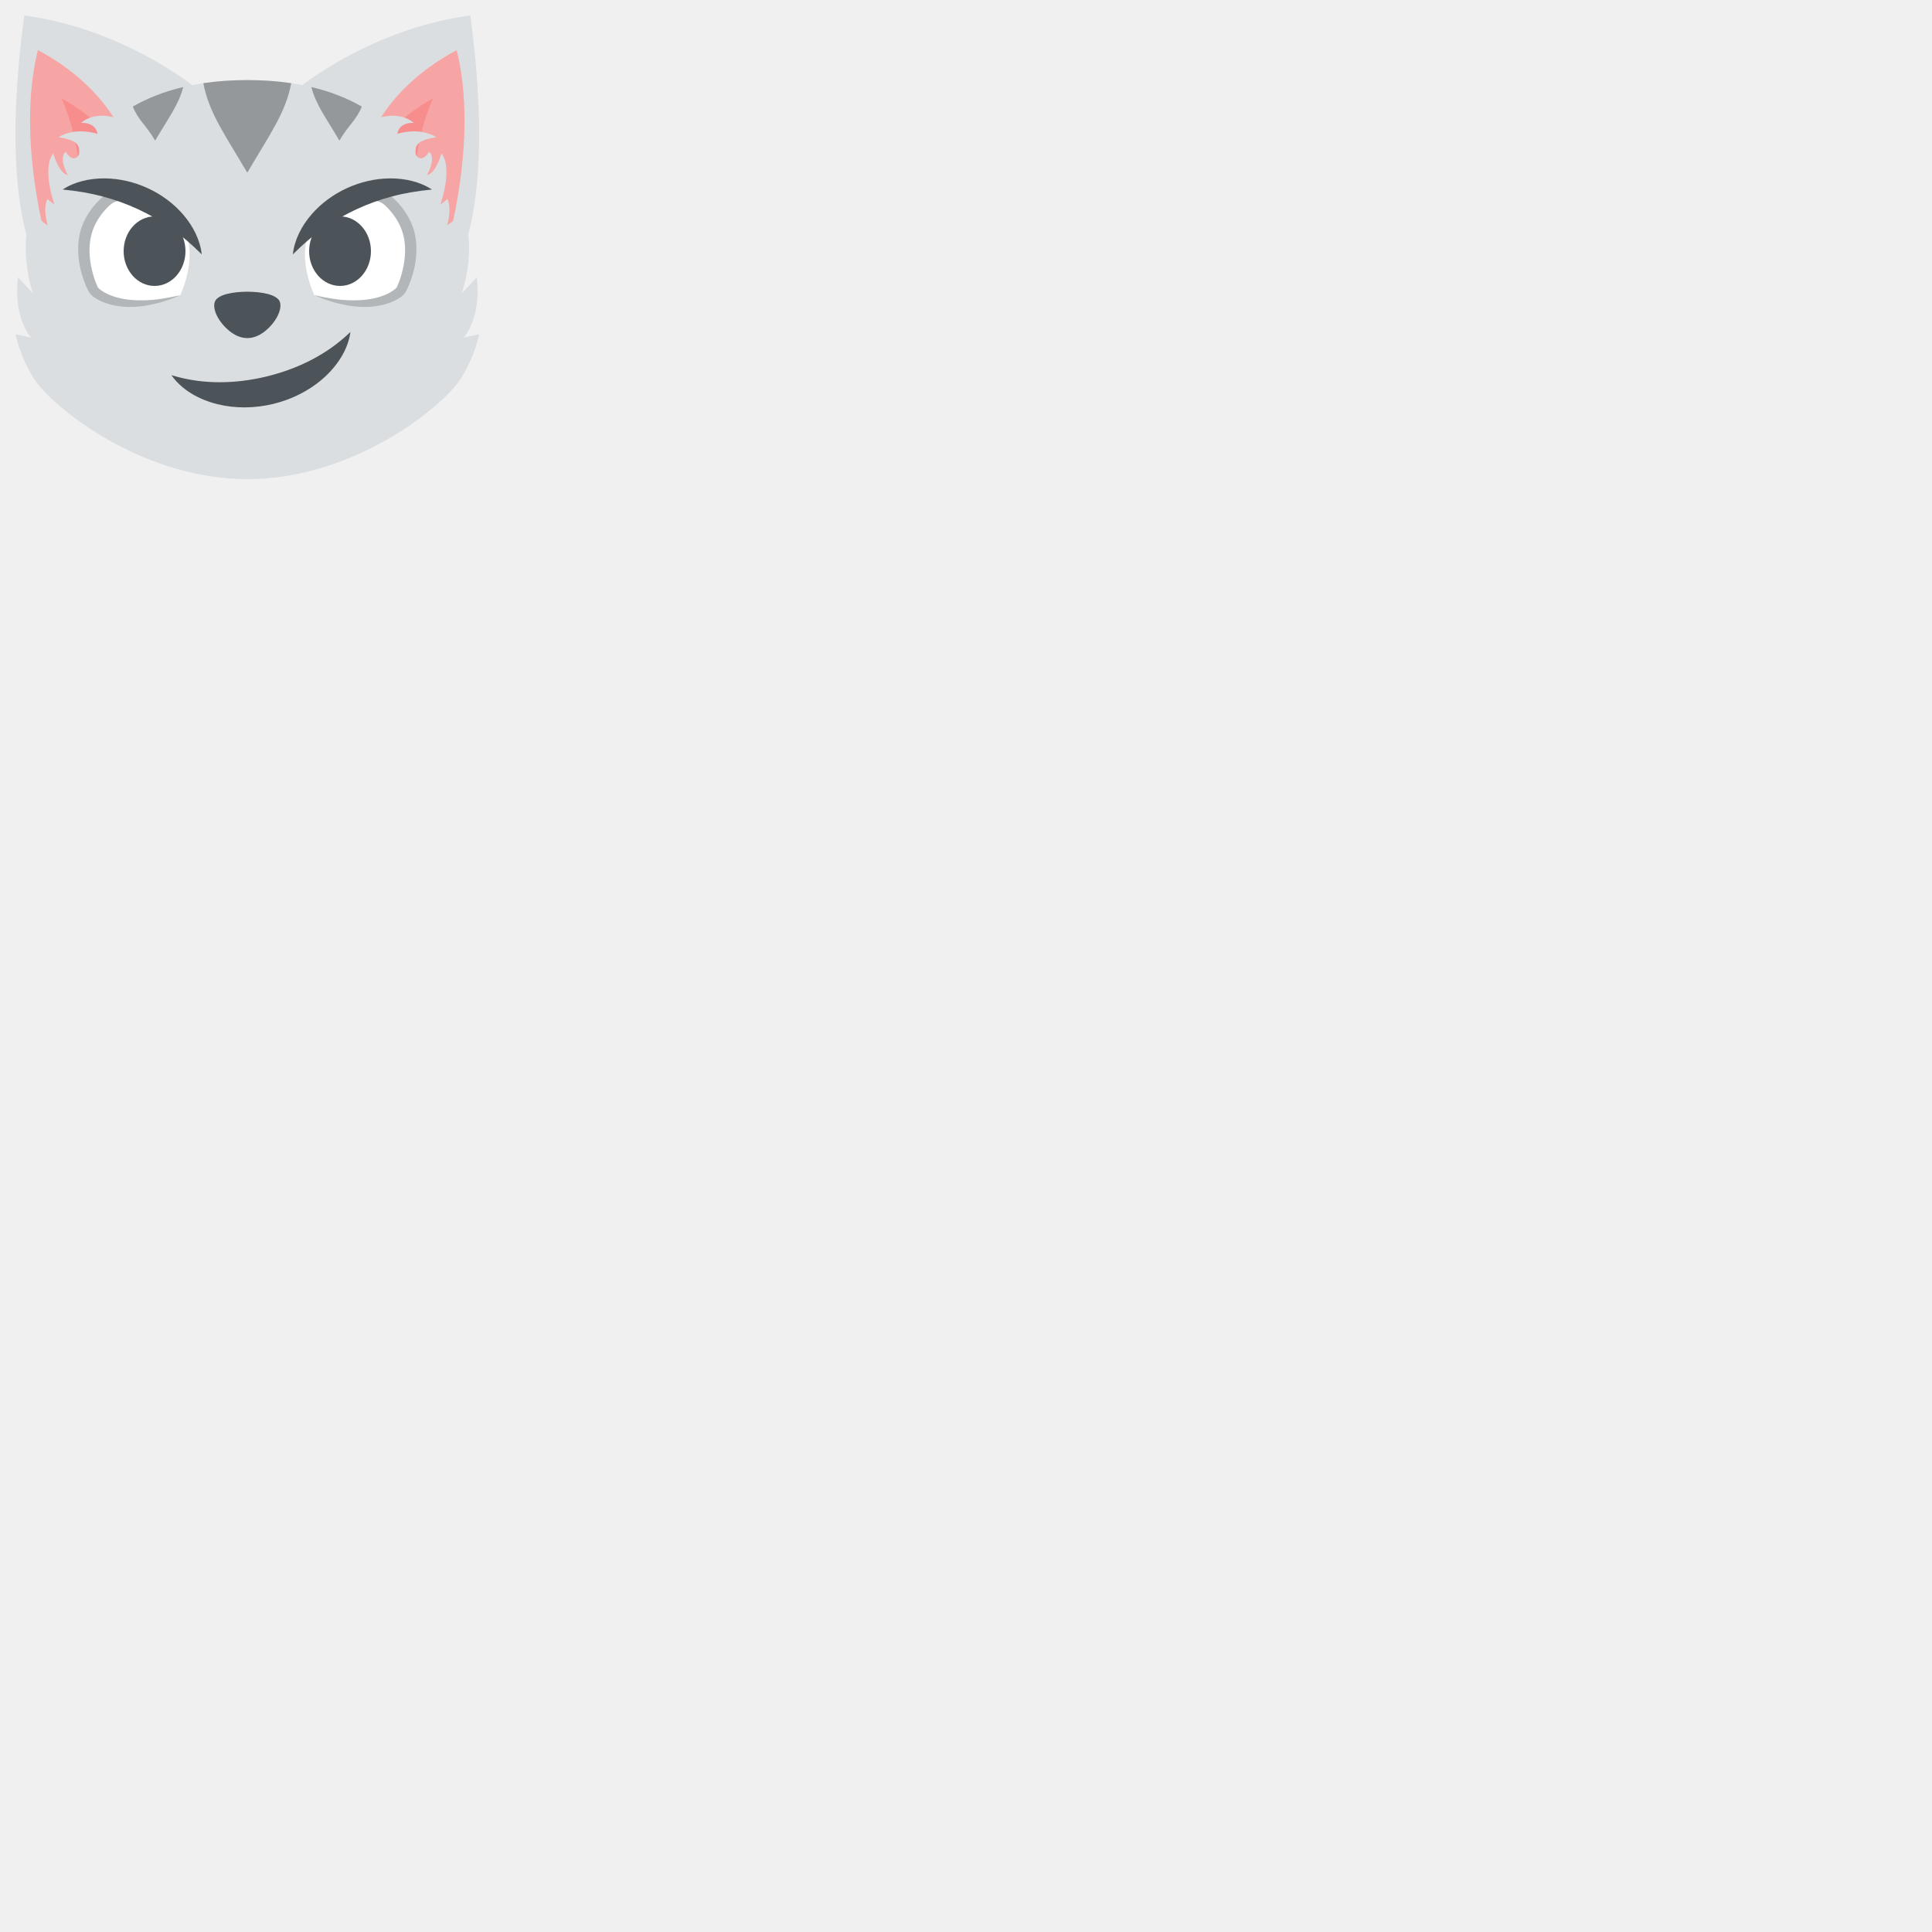
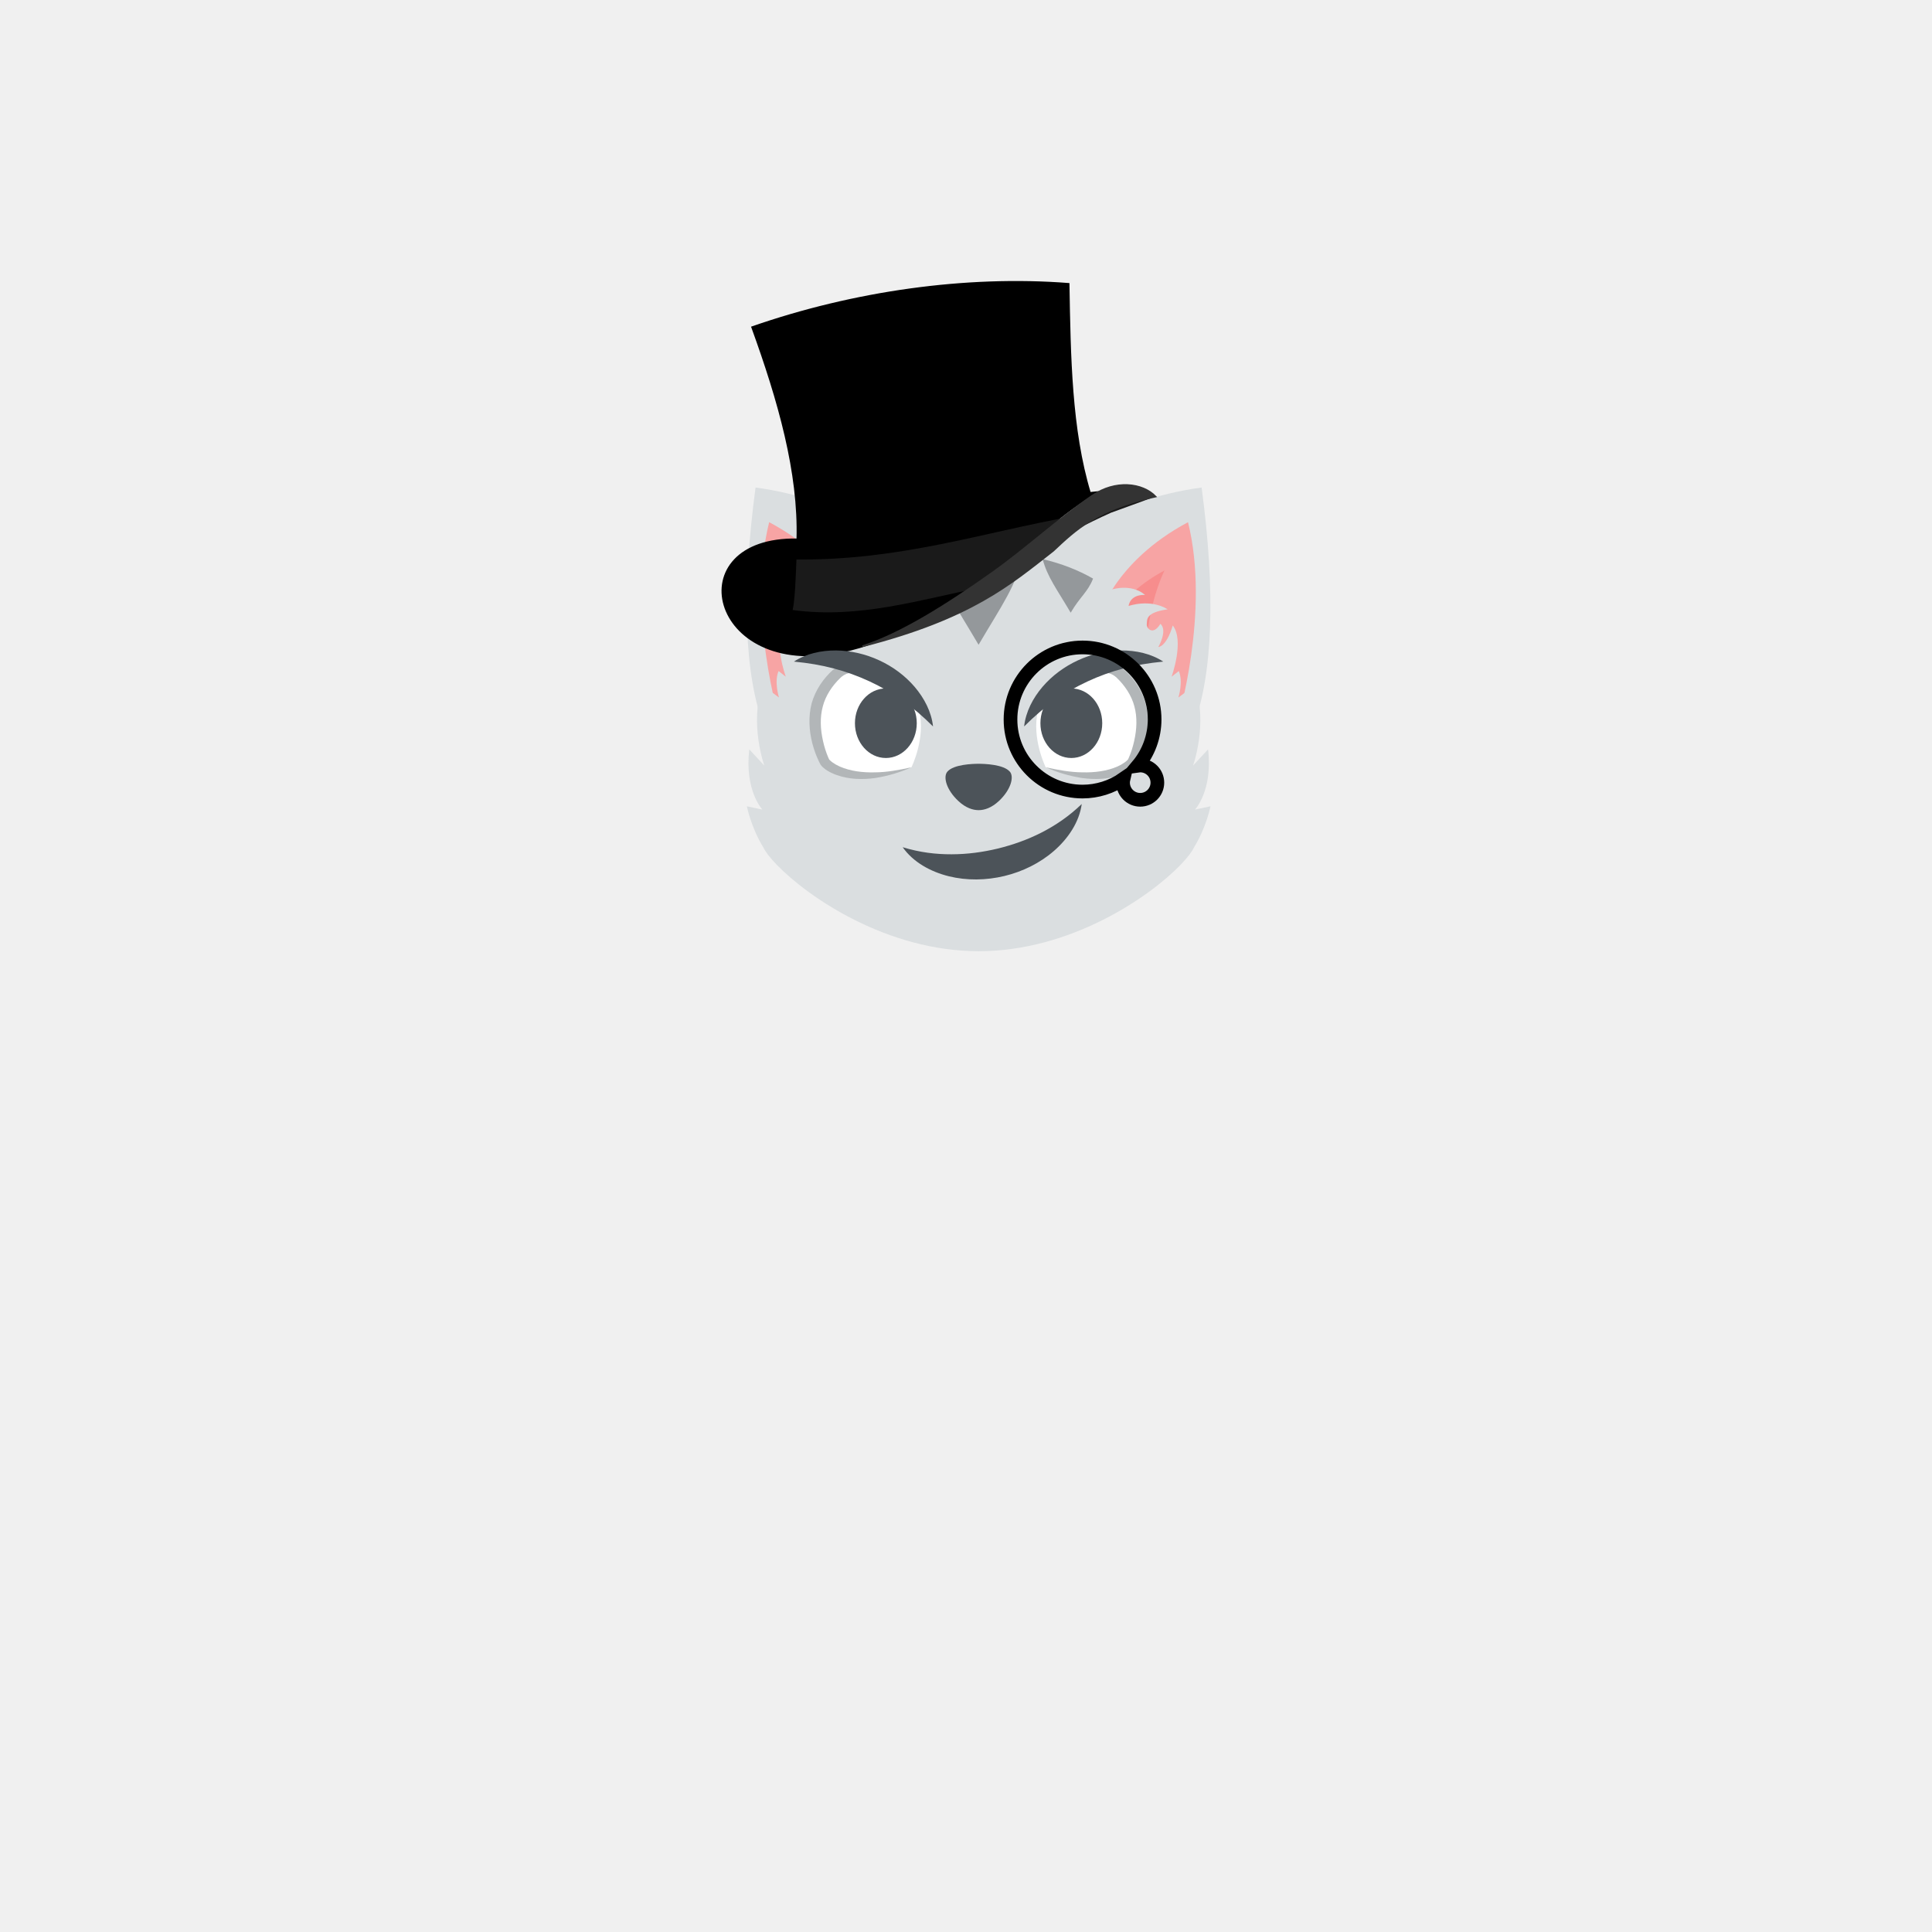
- <svg xmlns="http://www.w3.org/2000/svg" viewBox="0 0 250 250" enable-background="new 0 0 250 250">
-   <path fill="#dadee0" d="M60.861,2c1.797,13.431,1.51,24.233-1.166,31.132L34.887,14.677C39.814,9.584,49.818,3.459,60.861,2z" />
-   <path fill="#f7a4a4" d="m57.738 32.18l-10.256-13.253c0 0 1.939-7.285 11.617-12.438 2.901 11.656-1.361 25.691-1.361 25.691" />
-   <path fill="#f78d8d" d="m53.834 29.16l-6.352-8.209c0 0 2.574-5.02 8.568-8.216-3.497 7.563-2.216 16.425-2.216 16.425" />
-   <path fill="#dadee0" d="M3.139,2c-1.797,13.431-1.51,24.233,1.166,31.132l24.807-18.455C24.184,9.584,14.182,3.459,3.139,2z" />
-   <path fill="#f7a4a4" d="M6.262,32.177l10.255-13.253c0,0-1.938-7.285-11.616-12.438C2,18.142,6.262,32.177,6.262,32.177z" />
-   <path fill="#f78d8d" d="m10.165 29.16l6.352-8.209c0 0-2.574-5.02-8.568-8.216 3.497 7.563 2.216 16.425 2.216 16.425" />
-   <path fill="#dadee0" d="m58.2 50.754c.844-.881 1.414-1.633 1.66-2.162 1.631-2.643 2.145-5.342 2.145-5.342l-2 .424c0 0 2.318-2.463 1.691-7.793l-1.945 2.102c0 0 1.945-5.41.254-10.4l-2.152 1.588c0 0 .654-2.031.053-3.422l-.932.729c0 0 1.689-4.665.154-6.625-.855 2.827-1.871 2.784-1.871 2.784s1.242-2.116.273-3c-.986 1.594-1.807.558-1.768.079.055-.637-.193-1.534 2.703-1.957-2.314-1.414-5.05-.43-5.05-.43s.098-1.489 2.123-1.43c-1.871-1.593-4.48-.648-4.48-.648l.006.017c-4.111-3.11-9.646-4.902-17.05-4.902-7.408 0-12.942 1.792-17.05 4.902l.006-.017c0 0-2.609-.944-4.48.648 2.027-.06 2.125 1.43 2.125 1.43s-2.742-.984-5.057.43c2.898.423 2.65 1.32 2.703 1.957.039.479-.779 1.515-1.768-.079-.967.887.275 3 .275 3s-1.016.043-1.871-2.784c-1.537 1.96.154 6.625.154 6.625l-.932-.729c-.602 1.391.053 3.422.053 3.422l-2.154-1.588c-1.691 4.99.254 10.4.254 10.4l-1.945-2.102c-.625 5.33 1.691 7.793 1.691 7.793l-2-.424c0 0 .513 2.694 2.141 5.339.249.534.833 1.304 1.698 2.202.023.024.044.049.067.072v-.004c4.066 4.183 14.213 11.141 26.09 11.141s22.03-6.96 26.09-11.142l.002.005c.033-.036.064-.072.099-.109" />
-   <g fill="#94989b">
-     <path d="m37.686 10.763c-1.762-.258-3.65-.401-5.686-.401s-3.926.144-5.689.401c.736 3.856 2.75 6.583 5.688 11.585 2.98-5.079 4.964-7.756 5.687-11.585" />
-     <path d="m46.813 13.785c-1.908-1.092-4.072-1.944-6.523-2.523.59 2.29 1.857 3.921 3.627 6.935 1.237-2.111 2.216-2.663 2.896-4.412" />
-     <path d="m23.709 11.263c-2.451.579-4.615 1.431-6.521 2.522.686 1.765 1.666 2.323 2.891 4.411 1.794-3.057 3.048-4.664 3.63-6.933" />
-   </g>
-   <path fill="#4c5359" d="m36.04 38.767c-.811-.945-3.299-1.018-4.04-1.018-.742 0-3.232.072-4.04 1.018-.576.674-.131 2.344 1.406 3.785.969.91 1.895 1.197 2.637 1.197.744 0 1.67-.287 2.639-1.197 1.535-1.442 1.982-3.112 1.404-3.785" />
-   <path fill="#fff" d="m24.299 30.84c0 0-.484-3.569-4.51-5.03-4.538-1.651-7.635 1.386-8.476 3.694-1.24 3.407.316 7.133.778 7.992.306.566 3.659 3.241 11.219.709.001 0 1.883-3.789.989-7.361" />
-   <path fill="#b2b6b8" d="m24.299 30.84c0 0-5.917-4.811-6.273-4.824-1.451-.041-2.832-.422-3.896.6-1.061 1.01-1.938 2.329-2.29 3.713-.383 1.406-.313 2.951.021 4.435.16.743.392 1.487.688 2.173l.113.243c-.032-.054.014.022.017.026.002 0 0-.005-.002-.006l.055.063c.098.103.231.209.37.312.282.203.602.384.94.532 1.365.595 2.949.792 4.519.751 1.584-.006 3.168-.31 4.75-.655-1.479.668-3.055 1.128-4.69 1.388-1.634.219-3.361.197-5.01-.396-.411-.147-.814-.334-1.207-.574-.195-.124-.384-.262-.575-.441-.05-.048-.092-.091-.151-.159l-.097-.124-.063-.102-.156-.299c-.379-.78-.661-1.574-.879-2.4-.415-1.645-.529-3.423-.09-5.15.491-1.739 1.491-3.206 2.792-4.381 1.304-1.15 3.121-.924 4.921-.71.445.048 6.195 5.985 6.195 5.985" />
-   <path fill="#fff" d="m39.697 30.84c0 0 .484-3.568 4.51-5.03 4.539-1.651 7.635 1.387 8.477 3.694 1.24 3.407-.316 7.133-.779 7.992-.305.566-3.658 3.241-11.219.709 0 0-1.883-3.789-.989-7.361" />
-   <path fill="#b2b6b8" d="m39.697 30.84c0 0 5.75-5.937 6.197-5.987 1.801-.214 3.617-.44 4.92.71 1.301 1.175 2.301 2.642 2.793 4.382.438 1.728.324 3.505-.09 5.15-.219.825-.5 1.619-.881 2.399l-.154.299-.064.102-.096.124c-.061.068-.102.111-.152.159-.191.18-.379.317-.576.441-.391.24-.795.427-1.205.574-1.65.593-3.379.614-5.01.396-1.635-.26-3.211-.72-4.689-1.388 1.582.346 3.166.649 4.75.655 1.57.041 3.152-.156 4.52-.751.338-.148.658-.329.939-.532.139-.103.273-.209.371-.312l.055-.063c-.002.001-.004.006-.002.007.002-.005.049-.081.016-.027l.113-.243c.297-.686.529-1.43.689-2.173.334-1.483.404-3.03.021-4.435-.354-1.384-1.23-2.705-2.291-3.713-1.064-1.021-2.445-.641-3.896-.6-.356.015-6.274 4.826-6.274 4.826" />
-   <g fill="#4c5359">
-     <ellipse cx="44" cy="32.5" rx="4" ry="4.5" />
-     <ellipse cx="20" cy="32.5" rx="4" ry="4.5" />
-     <path d="m55.893 24.525c-1.871.182-3.539.459-5.154.891-1.609.422-3.145.982-4.621 1.668-1.484.689-2.891 1.488-4.25 2.447-1.365.957-2.645 2.057-3.975 3.387.203-1.885 1.127-3.656 2.369-5.115 1.248-1.461 2.852-2.641 4.596-3.441 1.75-.811 3.67-1.262 5.59-1.279 1.911-.009 3.859.407 5.445 1.442" />
-     <path d="m8.104 24.525c1.586-1.035 3.531-1.451 5.443-1.443 1.922.018 3.842.469 5.592 1.279 1.744.801 3.346 1.98 4.594 3.441 1.242 1.461 2.168 3.23 2.371 5.115-1.33-1.33-2.611-2.43-3.975-3.387-1.361-.959-2.768-1.758-4.25-2.449-1.479-.684-3.01-1.244-4.623-1.666-1.613-.431-3.283-.708-5.152-.89" />
-     <path d="m22.18 48.546c2.229.678 4.283.92 6.328.914 2.035-.002 4.02-.273 5.975-.74 1.945-.479 3.838-1.145 5.652-2.07 1.816-.932 3.535-2.08 5.213-3.697-.318 2.346-1.771 4.48-3.584 6.06-1.828 1.594-4.076 2.691-6.426 3.258-2.352.563-4.848.613-7.203.029-2.334-.579-4.598-1.814-5.955-3.753" />
+ <svg xmlns="http://www.w3.org/2000/svg" viewBox="0 0 250 250" enable-background="new 0 0 250 250" id="svg3426" version="1.1">
+   <defs id="defs3474">
+     <linearGradient x1="-359.49" x2="-286.38" y1="207.01" gradientUnits="userSpaceOnUse" y2="190.2" id="linearGradient4441">
+       <stop offset="0" id="stop4410" />
+       <stop offset=".488" stop-color="#333" id="stop4416" />
+       <stop offset="1" id="stop4412" />
+     </linearGradient>
+   </defs>
+   <g id="g4449" transform="translate(-17.40901,14.30274)">
+     <path style="fill:#dadee0" id="path3434" d="m 115.177,48.782 c -1.797,13.431 -1.51,24.233 1.166,31.132 l 24.807,-18.455 c -4.928,-5.093 -14.93,-11.218 -25.973,-12.677 z" />
+     <path style="fill:#dadee0" id="path3428" d="m 172.899,48.782 c 1.797,13.431 1.51,24.233 -1.166,31.132 l -24.808,-18.455 c 4.927,-5.093 14.931,-11.218 25.974,-12.677 z" />
+     <path style="fill:#f7a4a4" id="path3436" d="m 118.3,78.959 10.255,-13.253 c 0,0 -1.938,-7.285 -11.616,-12.438 -2.901,11.656 1.361,25.691 1.361,25.691 z" />
+     <path style="fill:#f7a4a4" id="path3430" d="m 169.776,78.962 -10.256,-13.253 c 0,0 1.939,-7.285 11.617,-12.438 2.901,11.656 -1.361,25.691 -1.361,25.691" />
+     <path style="fill:#f78d8d" id="path3432" d="m 165.872,75.942 -6.352,-8.209 c 0,0 2.574,-5.02 8.568,-8.216 -3.497,7.563 -2.216,16.425 -2.216,16.425" />
+     <path style="fill:#f78d8d" id="path3438" d="m 122.203,75.942 6.352,-8.209 c 0,0 -2.574,-5.02 -8.568,-8.216 3.497,7.563 2.216,16.425 2.216,16.425" />
+     <path style="fill:#dadee0" id="path3440" d="m 170.238,97.536 c 0.844,-0.881 1.414,-1.633 1.66,-2.162 1.631,-2.643 2.145,-5.342 2.145,-5.342 l -2,0.424 c 0,0 2.318,-2.463 1.691,-7.793 l -1.945,2.102 c 0,0 1.945,-5.41 0.254,-10.4 l -2.152,1.588 c 0,0 0.654,-2.031 0.053,-3.422 l -0.932,0.729 c 0,0 1.689,-4.665 0.154,-6.625 -0.855,2.827 -1.871,2.784 -1.871,2.784 0,0 1.242,-2.116 0.273,-3 -0.986,1.594 -1.807,0.558 -1.768,0.079 0.055,-0.637 -0.193,-1.534 2.703,-1.957 -2.314,-1.414 -5.05,-0.43 -5.05,-0.43 0,0 0.098,-1.489 2.123,-1.43 -1.871,-1.593 -4.48,-0.648 -4.48,-0.648 l 0.006,0.017 c -4.111,-3.11 -9.646,-4.902 -17.05,-4.902 -7.408,0 -12.942,1.792 -17.05,4.902 l 0.006,-0.017 c 0,0 -2.609,-0.944 -4.48,0.648 2.027,-0.06 2.125,1.43 2.125,1.43 0,0 -2.742,-0.984 -5.057,0.43 2.898,0.423 2.65,1.32 2.703,1.957 0.039,0.479 -0.779,1.515 -1.768,-0.079 -0.967,0.887 0.275,3 0.275,3 0,0 -1.016,0.043 -1.871,-2.784 -1.537,1.96 0.154,6.625 0.154,6.625 l -0.932,-0.729 c -0.602,1.391 0.053,3.422 0.053,3.422 l -2.154,-1.588 c -1.691,4.99 0.254,10.4 0.254,10.4 l -1.945,-2.102 c -0.625,5.33 1.691,7.793 1.691,7.793 l -2,-0.424 c 0,0 0.513,2.694 2.141,5.339 0.249,0.534 0.833,1.304 1.698,2.202 0.023,0.024 0.044,0.049 0.067,0.072 l 0,-0.004 c 4.066,4.183 14.213,11.141 26.09,11.141 11.877,0 22.03,-6.96 26.09,-11.142 l 0.002,0.005 c 0.033,-0.036 0.064,-0.072 0.099,-0.109" />
+     <g style="fill:#94989b" transform="translate(112.0381,46.78188)" id="g3442">
+       <path id="path3444" d="M 37.686,10.763 C 35.924,10.505 34.036,10.362 32,10.362 c -2.036,0 -3.926,0.144 -5.689,0.401 0.736,3.856 2.75,6.583 5.688,11.585 2.98,-5.079 4.964,-7.756 5.687,-11.585" />
+       <path id="path3446" d="m 46.813,13.785 c -1.908,-1.092 -4.072,-1.944 -6.523,-2.523 0.59,2.29 1.857,3.921 3.627,6.935 1.237,-2.111 2.216,-2.663 2.896,-4.412" />
+       <path id="path3448" d="m 23.709,11.263 c -2.451,0.579 -4.615,1.431 -6.521,2.522 0.686,1.765 1.666,2.323 2.891,4.411 1.794,-3.057 3.048,-4.664 3.63,-6.933" />
+     </g>
+     <g id="layer1" transform="matrix(0.0588399,0,0,0.0588399,109.7916,15.69479)">
+       <g id="g4420" transform="matrix(3.8656,0,0,3.8656,1706.3,-343.28)">
+         <path style="fill:#1a1a1a" id="path4418" d="m -280.795,284.324 -9.873,11.435 74.499,-54.296 23.726,-1.255 -23.048,8.402 c -28.917,12.977 -43.536,23.809 -65.304,35.714 z" />
+         <path style="stroke:#000000;stroke-width:1px" id="path4384" d="m -393.93,263.79 c -68.545,-1.288 -50.325,79.738 25,63.929 28.335,-5.638 55.61,-23.077 78.836,-40.129 22.611,-16.601 44.529,-37.246 62.886,-48.495 51.652,-4.027 -49.303,26.318 -54.239,34.494 29.738,-8.965 101.908,-42.08 53.946,-36.226 -10.838,-35.809 -11.446,-77.588 -12.143,-118.93 -58.485,-4.543 -122.53,4.646 -180,24.643 15.157,41.753 26.815,82.701 25.714,120.71 z" />
+         <path style="fill:#1a1a1a" id="path4394" d="m -394.46,275.22 c -0.405,10.588 -0.827,22.262 -2.143,28.75 38.342,5.162 72.444,-6.031 107.68,-12.857 l 51.071,-40.357 c -51.274,9.279 -97.231,24.994 -156.61,24.464 z" />
+         <path id="path4392" transform="matrix(4.396541,0,0,4.396541,-924.1095,19.80102)" d="m 163.307,48.467 c -1.434,-0.061 -3.038,0.338 -4.555,1.377 -4.452,3.048 -8.581,6.873 -12.896,9.939 -6.101,4.335 -11.987,7.99 -16.855,9.541 14.086,-3.616 19.133,-8.023 24.689,-12.363 2.864,-2.685 5.644,-5.398 13.232,-7.014 -0.827,-0.853 -2.126,-1.417 -3.615,-1.48 z" style="fill:#333333;stroke:#333333;stroke-width:0.227px" />
+       </g>
+     </g>
+     <path style="fill:#4c5359" id="path3450" d="m 148.078,85.549 c -0.811,-0.945 -3.299,-1.018 -4.04,-1.018 -0.742,0 -3.232,0.072 -4.04,1.018 -0.576,0.674 -0.131,2.344 1.406,3.785 0.969,0.91 1.895,1.197 2.637,1.197 0.744,0 1.67,-0.287 2.639,-1.197 1.535,-1.442 1.982,-3.112 1.404,-3.785" />
+     <path style="fill:#ffffff" id="path3452" d="m 136.337,77.622 c 0,0 -0.484,-3.569 -4.51,-5.03 -4.538,-1.651 -7.635,1.386 -8.476,3.694 -1.24,3.407 0.316,7.133 0.778,7.992 0.306,0.566 3.659,3.241 11.219,0.709 0.001,0 1.883,-3.789 0.989,-7.361" />
+     <path style="fill:#b2b6b8" id="path3454" d="m 136.337,77.622 c 0,0 -5.917,-4.811 -6.273,-4.824 -1.451,-0.041 -2.832,-0.422 -3.896,0.6 -1.061,1.01 -1.938,2.329 -2.29,3.713 -0.383,1.406 -0.313,2.951 0.021,4.435 0.16,0.743 0.392,1.487 0.688,2.173 l 0.113,0.243 c -0.032,-0.054 0.014,0.022 0.017,0.026 0.002,0 0,-0.005 -0.002,-0.006 l 0.055,0.063 c 0.098,0.103 0.231,0.209 0.37,0.312 0.282,0.203 0.602,0.384 0.94,0.532 1.365,0.595 2.949,0.792 4.519,0.751 1.584,-0.006 3.168,-0.31 4.75,-0.655 -1.479,0.668 -3.055,1.128 -4.69,1.388 -1.634,0.219 -3.361,0.197 -5.01,-0.396 -0.411,-0.147 -0.814,-0.334 -1.207,-0.574 -0.195,-0.124 -0.384,-0.262 -0.575,-0.441 -0.05,-0.048 -0.092,-0.091 -0.151,-0.159 l -0.097,-0.124 -0.063,-0.102 -0.156,-0.299 c -0.379,-0.78 -0.661,-1.574 -0.879,-2.4 -0.415,-1.645 -0.529,-3.423 -0.09,-5.15 0.491,-1.739 1.491,-3.206 2.792,-4.381 1.304,-1.15 3.121,-0.924 4.921,-0.71 0.445,0.048 6.195,5.985 6.195,5.985" />
+     <path style="fill:#ffffff" id="path3456" d="m 151.735,77.622 c 0,0 0.484,-3.568 4.51,-5.03 4.539,-1.651 7.635,1.387 8.477,3.694 1.24,3.407 -0.316,7.133 -0.779,7.992 -0.305,0.566 -3.658,3.241 -11.219,0.709 0,0 -1.883,-3.789 -0.989,-7.361" />
+     <path style="fill:#b2b6b8" id="path3458" d="m 151.735,77.622 c 0,0 5.75,-5.937 6.197,-5.987 1.801,-0.214 3.617,-0.44 4.92,0.71 1.301,1.175 2.301,2.642 2.793,4.382 0.438,1.728 0.324,3.505 -0.09,5.15 -0.219,0.825 -0.5,1.619 -0.881,2.399 l -0.154,0.299 -0.064,0.102 -0.096,0.124 c -0.061,0.068 -0.102,0.111 -0.152,0.159 -0.191,0.18 -0.379,0.317 -0.576,0.441 -0.391,0.24 -0.795,0.427 -1.205,0.574 -1.65,0.593 -3.379,0.614 -5.01,0.396 -1.635,-0.26 -3.211,-0.72 -4.689,-1.388 1.582,0.346 3.166,0.649 4.75,0.655 1.57,0.041 3.152,-0.156 4.52,-0.751 0.338,-0.148 0.658,-0.329 0.939,-0.532 0.139,-0.103 0.273,-0.209 0.371,-0.312 l 0.055,-0.063 c -0.002,0.001 -0.004,0.006 -0.002,0.007 0.002,-0.005 0.049,-0.081 0.016,-0.027 l 0.113,-0.243 c 0.297,-0.686 0.529,-1.43 0.689,-2.173 0.334,-1.483 0.404,-3.03 0.021,-4.435 -0.354,-1.384 -1.23,-2.705 -2.291,-3.713 -1.064,-1.021 -2.445,-0.641 -3.896,-0.6 -0.356,0.015 -6.274,4.826 -6.274,4.826" />
+     <g style="fill:#4c5359" transform="translate(112.0381,46.78188)" id="g3460">
+       <ellipse id="ellipse3462" ry="4.5" rx="4" cy="32.5" cx="44" />
+       <ellipse id="ellipse3464" ry="4.5" rx="4" cy="32.5" cx="20" />
+       <path id="path3466" d="m 55.893,24.525 c -1.871,0.182 -3.539,0.459 -5.154,0.891 -1.609,0.422 -3.145,0.982 -4.621,1.668 -1.484,0.689 -2.891,1.488 -4.25,2.447 -1.365,0.957 -2.645,2.057 -3.975,3.387 0.203,-1.885 1.127,-3.656 2.369,-5.115 1.248,-1.461 2.852,-2.641 4.596,-3.441 1.75,-0.811 3.67,-1.262 5.59,-1.279 1.911,-0.009 3.859,0.407 5.445,1.442" />
+       <path id="path3468" d="m 8.104,24.525 c 1.586,-1.035 3.531,-1.451 5.443,-1.443 1.922,0.018 3.842,0.469 5.592,1.279 1.744,0.801 3.346,1.98 4.594,3.441 1.242,1.461 2.168,3.23 2.371,5.115 -1.33,-1.33 -2.611,-2.43 -3.975,-3.387 -1.361,-0.959 -2.768,-1.758 -4.25,-2.449 -1.479,-0.684 -3.01,-1.244 -4.623,-1.666 -1.613,-0.431 -3.283,-0.708 -5.152,-0.89" />
+       <path id="path3470" d="m 22.18,48.546 c 2.229,0.678 4.283,0.92 6.328,0.914 2.035,-0.002 4.02,-0.273 5.975,-0.74 1.945,-0.479 3.838,-1.145 5.652,-2.07 1.816,-0.932 3.535,-2.08 5.213,-3.697 -0.318,2.346 -1.771,4.48 -3.584,6.06 -1.828,1.594 -4.076,2.691 -6.426,3.258 -2.352,0.563 -4.848,0.613 -7.203,0.029 -2.334,-0.579 -4.598,-1.814 -5.955,-3.753" />
+     </g>
+     <path id="path3478" d="m 157.491,69.476 a 9.324,9.324 0 0 0 -9.323,9.325 9.324,9.324 0 0 0 9.323,9.325 9.324,9.324 0 0 0 5.3,-1.656 2.22,2.22 0 0 0 -0.059,0.5 2.22,2.22 0 0 0 2.219,2.221 2.22,2.22 0 0 0 2.221,-2.221 2.22,2.22 0 0 0 -2.221,-2.219 2.22,2.22 0 0 0 -0.311,0.023 9.324,9.324 0 0 0 2.176,-5.973 9.324,9.324 0 0 0 -9.325,-9.325 z" style="fill:none;stroke:#000000;stroke-width:1.77;stroke-miterlimit:4;stroke-dasharray:none;stroke-opacity:1" />
  </g>
</svg>
